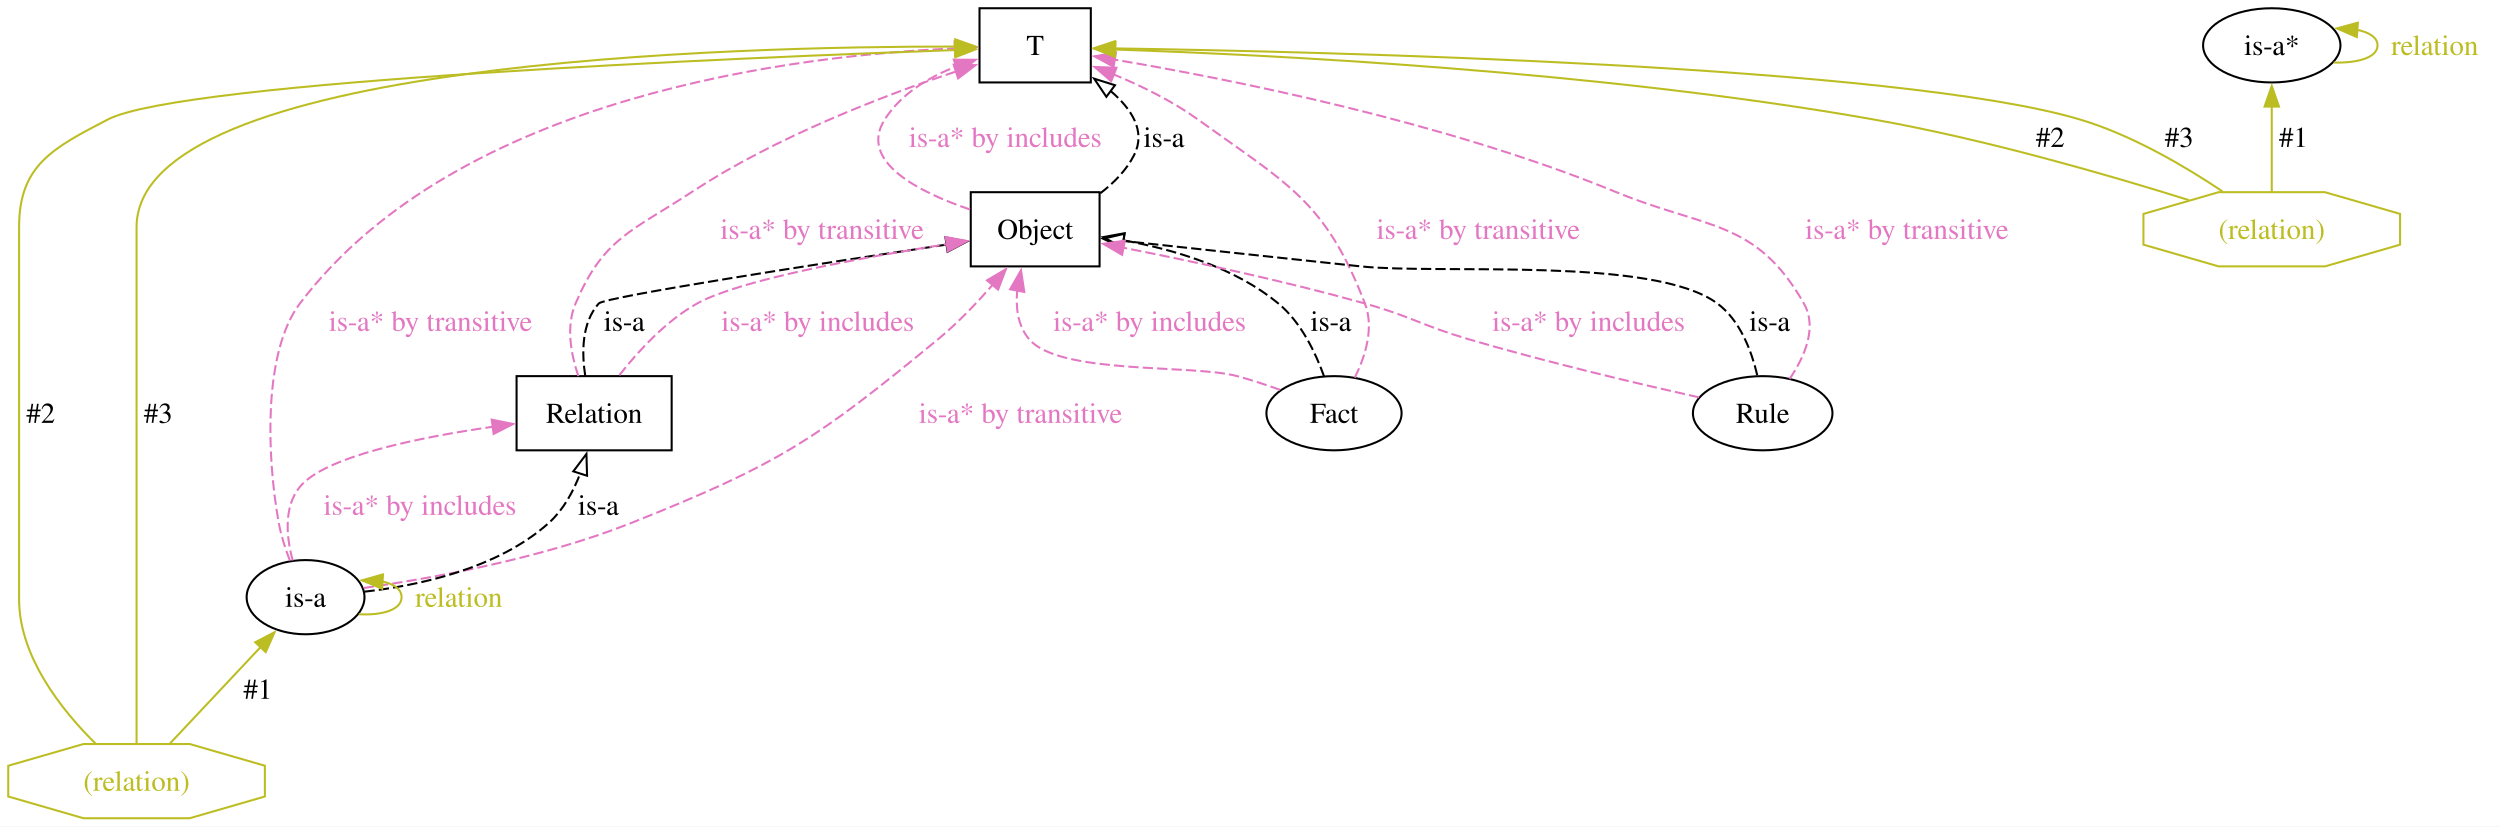
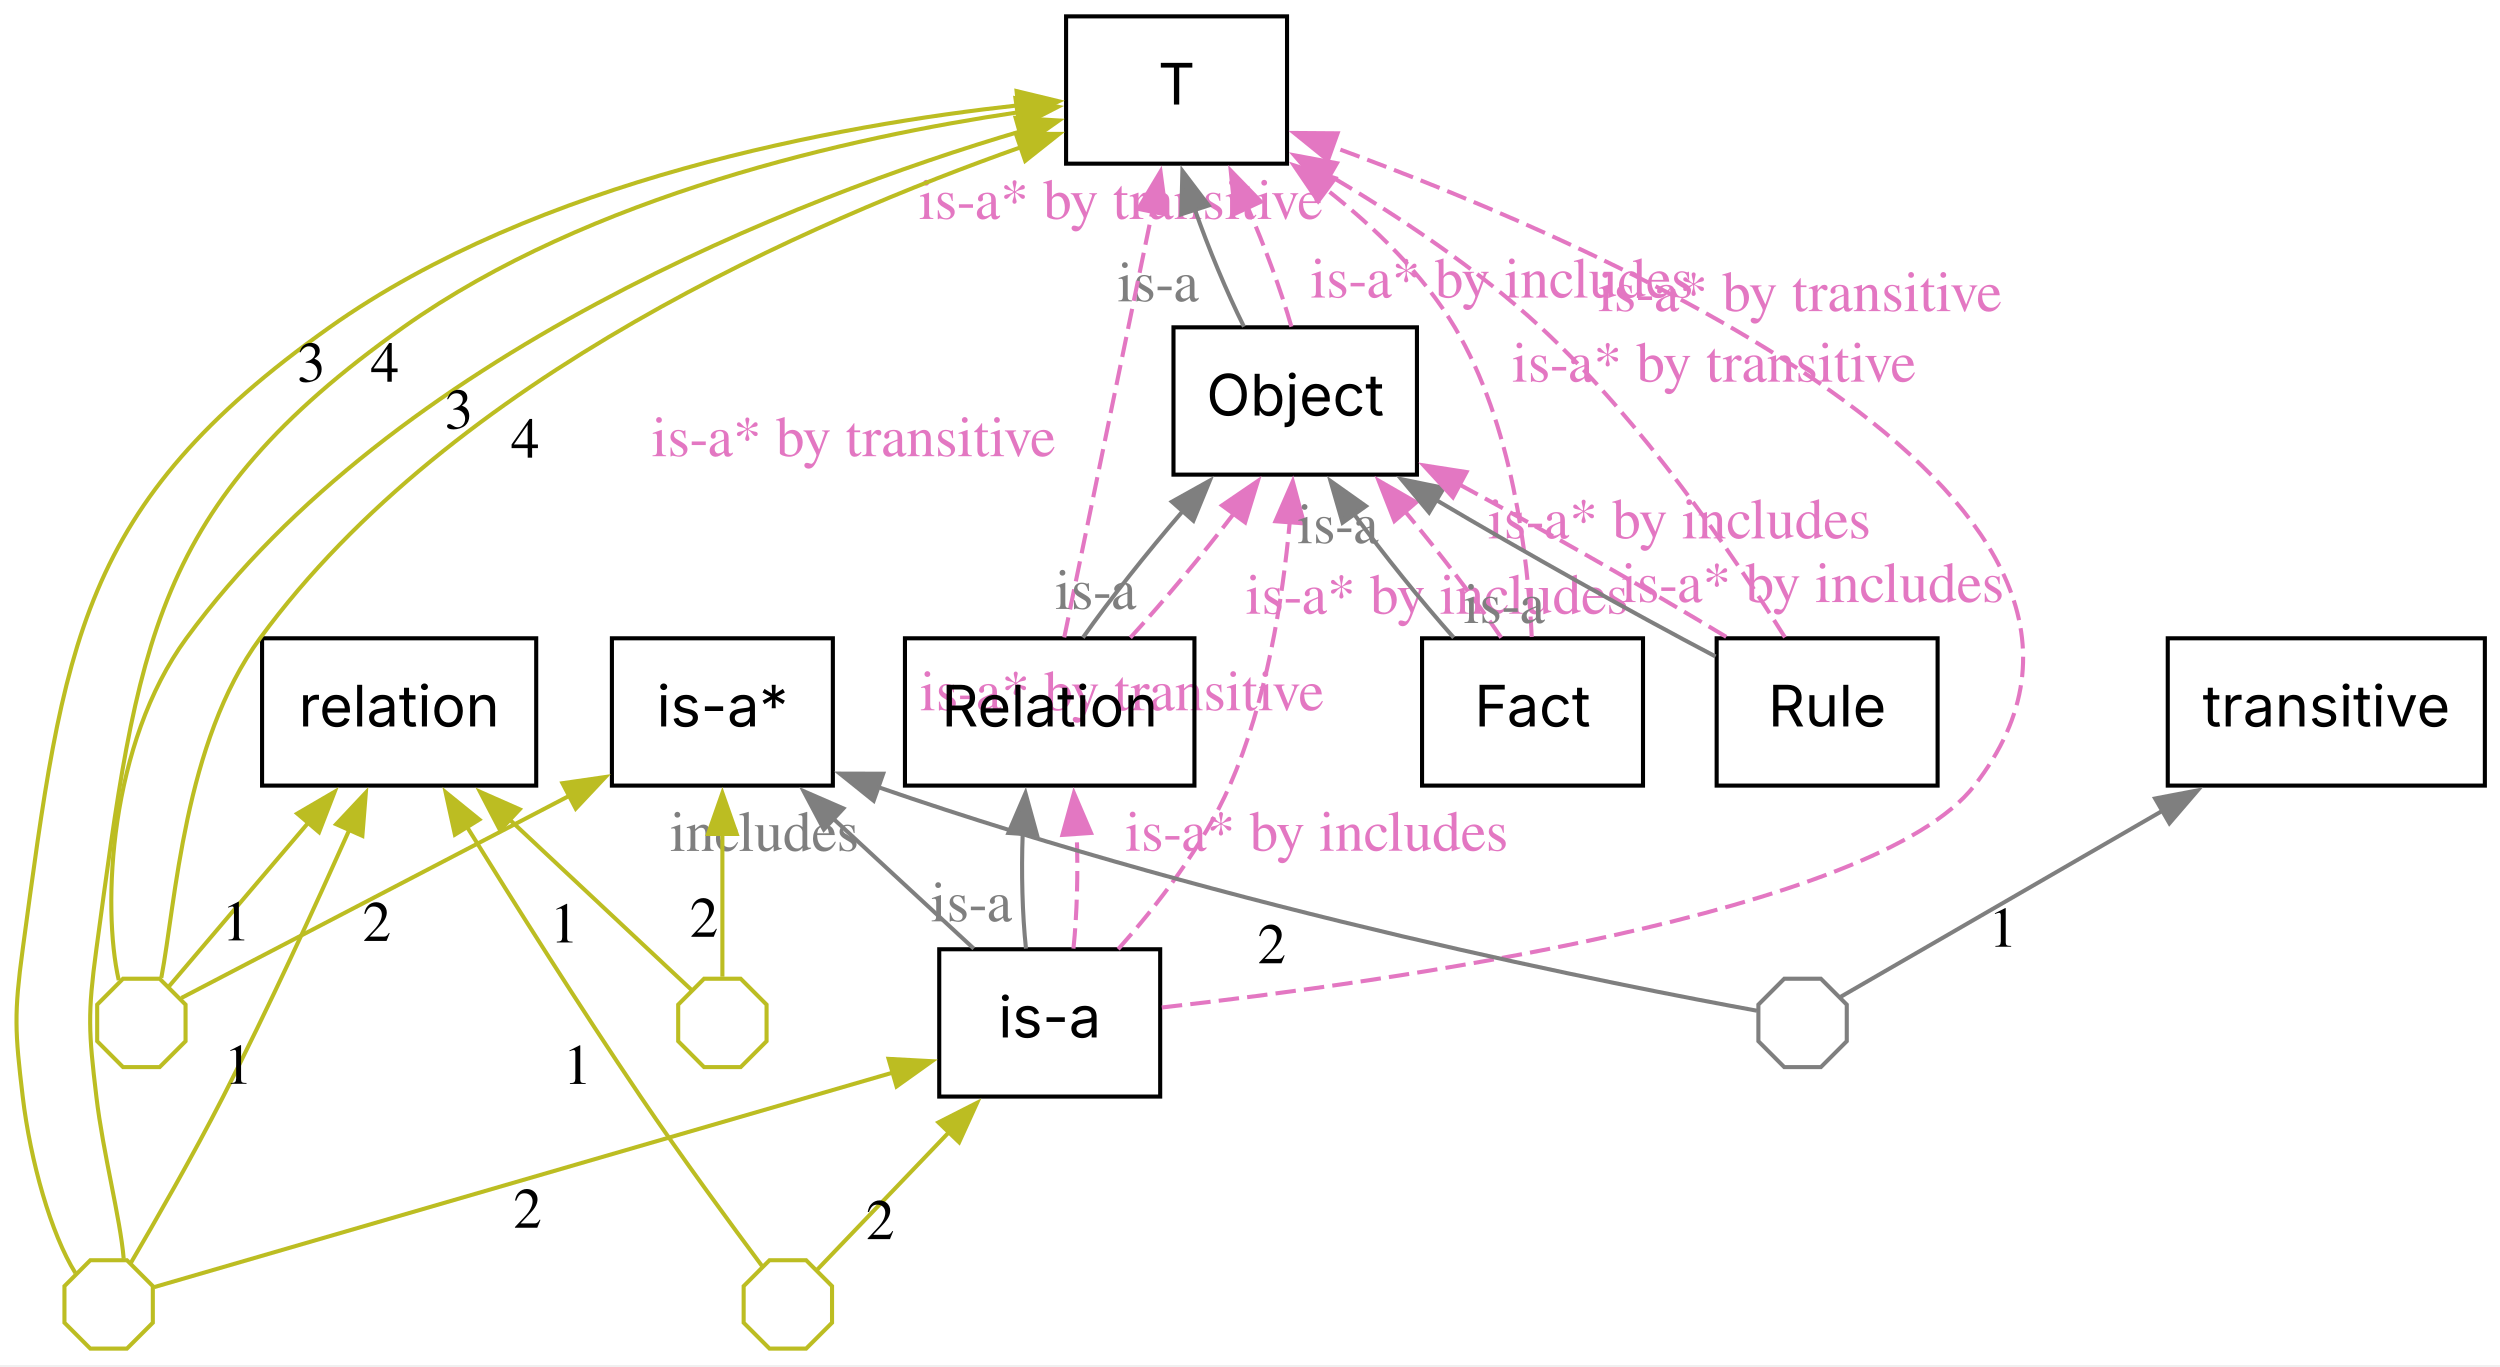
- <svg xmlns="http://www.w3.org/2000/svg" width="1213pt" height="401pt" viewBox="0.00 0.00 1213.00 401.00">
-   <g id="graph0" class="graph" transform="scale(1 1) rotate(0) translate(4 397)">
-     <polygon fill="white" stroke="none" points="-4,4 -4,-397 1209.08,-397 1209.08,4 -4,4" />
+ <svg xmlns="http://www.w3.org/2000/svg" width="611pt" height="334pt" viewBox="0.00 0.00 611.00 334.00">
+   <g id="graph0" class="graph" transform="scale(1 1) rotate(0) translate(4 329.6)">
+     <polygon fill="white" stroke="none" points="-4,4 -4,-329.6 607.3,-329.6 607.3,4 -4,4" />
    <g id="node1" class="node">
-       <polygon fill="none" stroke="black" points="529.51,-303.75 467.01,-303.75 467.01,-267.75 529.51,-267.75 529.51,-303.75" />
-       <text xml:space="preserve" text-anchor="middle" x="498.26" y="-281.07" font-family="Times,serif" font-size="14.00">Object</text>
+       <polygon fill="none" stroke="#bcbd22" points="33.35,-6.33 33.35,-15.27 27.02,-21.6 18.07,-21.6 11.75,-15.27 11.75,-6.33 18.07,0 27.02,0 33.35,-6.33" />
+     </g>
+     <g id="node2" class="node">
+       <polygon fill="none" stroke="black" points="127.05,-173.6 60.05,-173.6 60.05,-137.6 127.05,-137.6 127.05,-173.6" />
+       <text xml:space="preserve" text-anchor="middle" x="93.55" y="-152.05" font-family="Inter" font-size="14.00">relation</text>
+     </g>
+     <g id="edge1" class="edge">
+       <path fill="none" stroke="#bcbd22" d="M27.93,-20.86C33.73,-30.75 43.14,-47.12 50.55,-61.6 61.6,-83.21 73.08,-108.21 81.4,-126.84" />
+       <polygon fill="#bcbd22" stroke="#bcbd22" points="78.16,-128.16 85.41,-135.88 84.56,-125.32 78.16,-128.16" />
+       <text xml:space="preserve" text-anchor="middle" x="54.23" y="-64.72" font-family="Times,serif" font-size="14.00">1</text>
    </g>
    <g id="node3" class="node">
-       <polygon fill="none" stroke="black" points="525.26,-393 471.26,-393 471.26,-357 525.26,-357 525.26,-393" />
-       <text xml:space="preserve" text-anchor="middle" x="498.26" y="-370.32" font-family="Times,serif" font-size="14.00">T</text>
+       <polygon fill="none" stroke="black" points="279.55,-97.6 225.55,-97.6 225.55,-61.6 279.55,-61.6 279.55,-97.6" />
+       <text xml:space="preserve" text-anchor="middle" x="252.55" y="-76.05" font-family="Inter" font-size="14.00">is-a</text>
+     </g>
+     <g id="edge2" class="edge">
+       <path fill="none" stroke="#bcbd22" d="M33.64,-15.02C65.89,-24.39 160.75,-51.94 214.41,-67.52" />
+       <polygon fill="#bcbd22" stroke="#bcbd22" points="213.17,-70.81 223.75,-70.24 215.12,-64.08 213.17,-70.81" />
+       <text xml:space="preserve" text-anchor="middle" x="124.93" y="-29.54" font-family="Times,serif" font-size="14.00">2</text>
+     </g>
+     <g id="node4" class="node">
+       <polygon fill="none" stroke="black" points="310.55,-325.6 256.55,-325.6 256.55,-289.6 310.55,-289.6 310.55,-325.6" />
+       <text xml:space="preserve" text-anchor="middle" x="283.55" y="-304.05" font-family="Inter" font-size="14.00">T</text>
+     </g>
+     <g id="edge3" class="edge">
+       <path fill="none" stroke="#bcbd22" d="M14.43,-18.47C8.49,-27.94 3.41,-45.88 1.55,-61.6 -0.34,-77.49 -0.6,-81.75 1.55,-97.6 11.67,-172.25 15.09,-206.03 76.55,-249.6 127.31,-285.59 200.51,-298.99 245.04,-303.88" />
+       <polygon fill="#bcbd22" stroke="#bcbd22" points="244.45,-307.34 254.75,-304.85 245.14,-300.37 244.45,-307.34" />
+       <text xml:space="preserve" text-anchor="middle" x="72.08" y="-236.33" font-family="Times,serif" font-size="14.00">3</text>
+     </g>
+     <g id="edge4" class="edge">
+       <path fill="none" stroke="#bcbd22" d="M26.23,-21.97C25.39,-31.95 21.2,-47.65 19.55,-61.6 17.66,-77.49 17.4,-81.75 19.55,-97.6 29.67,-172.25 33.09,-206.03 94.55,-249.6 140.23,-281.99 204.08,-296.08 244.74,-302.14" />
+       <polygon fill="#bcbd22" stroke="#bcbd22" points="244.18,-305.59 254.57,-303.5 245.14,-298.66 244.18,-305.59" />
+       <text xml:space="preserve" text-anchor="middle" x="90.06" y="-236.31" font-family="Times,serif" font-size="14.00">4</text>
+     </g>
+     <g id="edge30" class="edge">
+       <path fill="none" stroke="#e377c2" stroke-dasharray="5,2" d="M279.95,-83.37C334.65,-89.52 454.17,-106.32 478.55,-137.6 531.99,-206.2 392.27,-267.93 321.59,-293.77" />
+       <polygon fill="#e377c2" stroke="#e377c2" points="320.54,-290.43 312.31,-297.1 322.9,-297.02 320.54,-290.43" />
+       <text xml:space="preserve" text-anchor="middle" x="269.94" y="-276.09" font-family="Times,serif" font-size="14.00" fill="#e377c2">is-a* by transitive</text>
+     </g>
+     <g id="node7" class="node">
+       <polygon fill="none" stroke="black" points="199.55,-173.6 145.55,-173.6 145.55,-137.6 199.55,-137.6 199.55,-173.6" />
+       <text xml:space="preserve" text-anchor="middle" x="172.55" y="-152.05" font-family="Inter" font-size="14.00">is-a*</text>
+     </g>
+     <g id="edge18" class="edge">
+       <path fill="none" stroke="#7f7f7f" d="M233.99,-97.76C223.77,-107.22 210.89,-119.14 199.56,-129.61" />
+       <polygon fill="#7f7f7f" stroke="#7f7f7f" points="197.35,-126.89 192.39,-136.25 202.11,-132.02 197.35,-126.89" />
+       <text xml:space="preserve" text-anchor="middle" x="182.83" y="-121.63" font-family="Times,serif" font-size="14.00" fill="#7f7f7f">includes</text>
+     </g>
+     <g id="node9" class="node">
+       <polygon fill="none" stroke="black" points="342.3,-249.6 282.8,-249.6 282.8,-213.6 342.3,-213.6 342.3,-249.6" />
+       <text xml:space="preserve" text-anchor="middle" x="312.55" y="-228.05" font-family="Inter" font-size="14.00">Object</text>
+     </g>
+     <g id="edge29" class="edge">
+       <path fill="none" stroke="#e377c2" stroke-dasharray="5,2" d="M269.28,-97.62C278.77,-108.25 290.01,-122.72 296.55,-137.6 305.52,-158.03 309.47,-183.03 311.21,-201.97" />
+       <polygon fill="#e377c2" stroke="#e377c2" points="307.72,-202.21 311.95,-211.92 314.7,-201.69 307.72,-202.21" />
+       <text xml:space="preserve" text-anchor="middle" x="270.22" y="-156.01" font-family="Times,serif" font-size="14.00" fill="#e377c2">is-a* by transitive</text>
+     </g>
+     <g id="node10" class="node">
+       <polygon fill="none" stroke="black" points="287.92,-173.6 217.17,-173.6 217.17,-137.6 287.92,-137.6 287.92,-173.6" />
+       <text xml:space="preserve" text-anchor="middle" x="252.55" y="-152.05" font-family="Inter" font-size="14.00">Relation</text>
+     </g>
+     <g id="edge17" class="edge">
+       <path fill="none" stroke="#7f7f7f" d="M246.75,-97.76C245.86,-106.11 245.59,-116.37 245.95,-125.86" />
+       <polygon fill="#7f7f7f" stroke="#7f7f7f" points="242.45,-126.03 246.63,-135.76 249.44,-125.55 242.45,-126.03" />
+       <text xml:space="preserve" text-anchor="middle" x="233.42" y="-104.43" font-family="Times,serif" font-size="14.00" fill="#7f7f7f">is-a</text>
+     </g>
+     <g id="edge25" class="edge">
+       <path fill="none" stroke="#e377c2" stroke-dasharray="5,2" d="M258.35,-97.76C259.23,-106.11 259.5,-116.37 259.15,-125.86" />
+       <polygon fill="#e377c2" stroke="#e377c2" points="255.66,-125.55 258.47,-135.76 262.64,-126.03 255.66,-125.55" />
+       <text xml:space="preserve" text-anchor="middle" x="317.8" y="-121.68" font-family="Times,serif" font-size="14.00" fill="#e377c2">is-a* by includes</text>
+     </g>
+     <g id="node5" class="node">
+       <polygon fill="none" stroke="#bcbd22" points="199.35,-6.33 199.35,-15.27 193.02,-21.6 184.07,-21.6 177.75,-15.27 177.75,-6.33 184.07,0 193.02,0 199.35,-6.33" />
+     </g>
+     <g id="edge5" class="edge">
+       <path fill="none" stroke="#bcbd22" d="M182.27,-20.15C174.96,-29.95 162.6,-46.76 152.55,-61.6 137.7,-83.5 121.67,-108.9 110.07,-127.61" />
+       <polygon fill="#bcbd22" stroke="#bcbd22" points="107.18,-125.62 104.91,-135.97 113.14,-129.3 107.18,-125.62" />
+       <text xml:space="preserve" text-anchor="middle" x="137.13" y="-64.68" font-family="Times,serif" font-size="14.00">1</text>
+     </g>
+     <g id="edge6" class="edge">
+       <path fill="none" stroke="#bcbd22" d="M195.64,-19.2C203.47,-27.37 216.5,-40.97 228.12,-53.1" />
+       <polygon fill="#bcbd22" stroke="#bcbd22" points="225.36,-55.28 234.8,-60.08 230.41,-50.44 225.36,-55.28" />
+       <text xml:space="preserve" text-anchor="middle" x="211.13" y="-26.76" font-family="Times,serif" font-size="14.00">2</text>
+     </g>
+     <g id="node6" class="node">
+       <polygon fill="none" stroke="#bcbd22" points="41.35,-75.13 41.35,-84.07 35.02,-90.4 26.07,-90.4 19.75,-84.07 19.75,-75.13 26.07,-68.8 35.02,-68.8 41.35,-75.13" />
+     </g>
+     <g id="edge7" class="edge">
+       <path fill="none" stroke="#bcbd22" d="M37.29,-88.52C45.44,-98.09 59.56,-114.68 71.61,-128.84" />
+       <polygon fill="#bcbd22" stroke="#bcbd22" points="68.65,-130.76 77.8,-136.1 73.98,-126.22 68.65,-130.76" />
+       <text xml:space="preserve" text-anchor="middle" x="53.69" y="-99.77" font-family="Times,serif" font-size="14.00">1</text>
    </g>
    <g id="edge9" class="edge">
-       <path fill="none" stroke="black" stroke-dasharray="5,2" d="M529.83,-303.2C536.43,-308.22 542.52,-314.4 546.26,-321.75 552.11,-333.24 545.14,-344.08 534.87,-352.86" />
-       <polygon fill="none" stroke="black" points="532.8,-350.04 526.88,-358.83 536.99,-355.65 532.8,-350.04" />
-       <text xml:space="preserve" text-anchor="middle" x="560.76" y="-325.7" font-family="Times,serif" font-size="14.00">is-a</text>
+       <path fill="none" stroke="#bcbd22" d="M25.02,-90.05C20.91,-108.08 22.72,-147.88 41.55,-173.6 92.28,-242.9 190.8,-281.37 245.32,-297.47" />
+       <polygon fill="#bcbd22" stroke="#bcbd22" points="244.22,-300.79 254.8,-300.15 246.13,-294.06 244.22,-300.79" />
+       <text xml:space="preserve" text-anchor="middle" x="108.15" y="-224.86" font-family="Times,serif" font-size="14.00">3</text>
+     </g>
+     <g id="edge10" class="edge">
+       <path fill="none" stroke="#bcbd22" d="M35.42,-90.62C38.95,-108.91 40.91,-148.15 59.55,-173.6 106.61,-237.89 194.82,-275.65 245.48,-293.62" />
+       <polygon fill="#bcbd22" stroke="#bcbd22" points="244.27,-296.91 254.86,-296.87 246.56,-290.29 244.27,-296.91" />
+       <text xml:space="preserve" text-anchor="middle" x="124.36" y="-217.74" font-family="Times,serif" font-size="14.00">4</text>
+     </g>
+     <g id="edge8" class="edge">
+       <path fill="none" stroke="#bcbd22" d="M40.31,-85.69C59.59,-95.73 103.46,-118.59 135.39,-135.24" />
+       <polygon fill="#bcbd22" stroke="#bcbd22" points="133.47,-138.18 143.96,-139.7 136.71,-131.98 133.47,-138.18" />
+       <text xml:space="preserve" text-anchor="middle" x="88.09" y="-99.63" font-family="Times,serif" font-size="14.00">2</text>
+     </g>
+     <g id="node8" class="node">
+       <polygon fill="none" stroke="#bcbd22" points="183.35,-75.13 183.35,-84.07 177.02,-90.4 168.07,-90.4 161.75,-84.07 161.75,-75.13 168.07,-68.8 177.02,-68.8 183.35,-75.13" />
+     </g>
+     <g id="edge11" class="edge">
+       <path fill="none" stroke="#bcbd22" d="M164.97,-87.7C154.81,-97.22 136.21,-114.64 120.54,-129.31" />
+       <polygon fill="#bcbd22" stroke="#bcbd22" points="118.22,-126.69 113.32,-136.08 123.01,-131.8 118.22,-126.69" />
+       <text xml:space="preserve" text-anchor="middle" x="133.92" y="-99.26" font-family="Times,serif" font-size="14.00">1</text>
+     </g>
+     <g id="edge12" class="edge">
+       <path fill="none" stroke="#bcbd22" d="M172.55,-90.89C172.55,-99.98 172.55,-113.67 172.55,-126.04" />
+       <polygon fill="#bcbd22" stroke="#bcbd22" points="169.05,-125.78 172.55,-135.78 176.05,-125.78 169.05,-125.78" />
+       <text xml:space="preserve" text-anchor="middle" x="168.05" y="-100.64" font-family="Times,serif" font-size="14.00">2</text>
+     </g>
+     <g id="edge13" class="edge">
+       <path fill="none" stroke="#7f7f7f" d="M300.02,-249.76C295.77,-258.29 291.39,-268.82 287.99,-278.49" />
+       <polygon fill="#7f7f7f" stroke="#7f7f7f" points="284.71,-277.24 284.98,-287.83 291.38,-279.39 284.71,-277.24" />
+       <text xml:space="preserve" text-anchor="middle" x="279.05" y="-255.96" font-family="Times,serif" font-size="14.00" fill="#7f7f7f">is-a</text>
+     </g>
+     <g id="edge21" class="edge">
+       <path fill="none" stroke="#e377c2" stroke-dasharray="5,2" d="M311.62,-249.76C309.13,-258.48 305.15,-269.28 300.86,-279.12" />
+       <polygon fill="#e377c2" stroke="#e377c2" points="297.82,-277.36 296.79,-287.9 304.17,-280.3 297.82,-277.36" />
+       <text xml:space="preserve" text-anchor="middle" x="363.07" y="-256.88" font-family="Times,serif" font-size="14.00" fill="#e377c2">is-a* by includes</text>
+     </g>
+     <g id="edge26" class="edge">
+       <path fill="none" stroke="#e377c2" stroke-dasharray="5,2" d="M256.1,-173.81C261.35,-199.21 271.25,-247.08 277.61,-277.87" />
+       <polygon fill="#e377c2" stroke="#e377c2" points="274.18,-278.56 279.63,-287.65 281.03,-277.15 274.18,-278.56" />
+       <text xml:space="preserve" text-anchor="middle" x="204.63" y="-218.11" font-family="Times,serif" font-size="14.00" fill="#e377c2">is-a* by transitive</text>
    </g>
    <g id="edge14" class="edge">
-       <path fill="none" stroke="#e377c2" stroke-dasharray="5,2" d="M466.64,-295.35C441.49,-303.91 412.47,-318.69 425.26,-339 433.12,-351.48 446.8,-359.61 460.21,-364.86" />
-       <polygon fill="#e377c2" stroke="#e377c2" points="458.77,-368.07 469.36,-367.99 461.03,-361.44 458.77,-368.07" />
-       <text xml:space="preserve" text-anchor="middle" x="483.76" y="-325.7" font-family="Times,serif" font-size="14.00" fill="#e377c2">is-a* by includes</text>
-     </g>
-     <g id="node2" class="node">
-       <polygon fill="none" stroke="black" points="321.89,-214.5 246.64,-214.5 246.64,-178.5 321.89,-178.5 321.89,-214.5" />
-       <text xml:space="preserve" text-anchor="middle" x="284.26" y="-191.82" font-family="Times,serif" font-size="14.00">Relation</text>
-     </g>
-     <g id="edge10" class="edge">
-       <path fill="none" stroke="black" stroke-dasharray="5,2" d="M279.96,-214.59C278.2,-225.92 278.2,-240.37 286.51,-249.75 289.31,-252.91 394.36,-269.15 455.42,-278.36" />
-       <polygon fill="none" stroke="black" points="454.74,-281.79 465.15,-279.82 455.78,-274.87 454.74,-281.79" />
-       <text xml:space="preserve" text-anchor="middle" x="298.89" y="-236.45" font-family="Times,serif" font-size="14.00">is-a</text>
+       <path fill="none" stroke="#7f7f7f" d="M260.66,-173.76C267.13,-182.94 276.23,-194.44 285.06,-204.68" />
+       <polygon fill="#7f7f7f" stroke="#7f7f7f" points="282.42,-206.98 291.68,-212.14 287.66,-202.34 282.42,-206.98" />
+       <text xml:space="preserve" text-anchor="middle" x="263.8" y="-180.77" font-family="Times,serif" font-size="14.00" fill="#7f7f7f">is-a</text>
+     </g>
+     <g id="edge22" class="edge">
+       <path fill="none" stroke="#e377c2" stroke-dasharray="5,2" d="M272.26,-173.76C280.51,-182.76 289.84,-193.97 297.53,-204.06" />
+       <polygon fill="#e377c2" stroke="#e377c2" points="294.67,-206.08 303.42,-212.05 300.31,-201.93 294.67,-206.08" />
+       <text xml:space="preserve" text-anchor="middle" x="347.23" y="-179.6" font-family="Times,serif" font-size="14.00" fill="#e377c2">is-a* by includes</text>
+     </g>
+     <g id="node11" class="node">
+       <polygon fill="none" stroke="black" points="397.55,-173.6 343.55,-173.6 343.55,-137.6 397.55,-137.6 397.55,-173.6" />
+       <text xml:space="preserve" text-anchor="middle" x="370.55" y="-152.05" font-family="Inter" font-size="14.00">Fact</text>
+     </g>
+     <g id="edge27" class="edge">
+       <path fill="none" stroke="#e377c2" stroke-dasharray="5,2" d="M370.36,-173.93C369.43,-193.59 365.63,-225.96 351.55,-249.6 343.77,-262.65 331.89,-274.11 320.23,-283.26" />
+       <polygon fill="#e377c2" stroke="#e377c2" points="318.17,-280.43 312.22,-289.19 322.34,-286.05 318.17,-280.43" />
+       <text xml:space="preserve" text-anchor="middle" x="414.91" y="-236.32" font-family="Times,serif" font-size="14.00" fill="#e377c2">is-a* by transitive</text>
    </g>
    <g id="edge15" class="edge">
-       <path fill="none" stroke="#e377c2" stroke-dasharray="5,2" d="M296.5,-214.94C305.59,-226.57 319.02,-241.25 334.26,-249.75 354.71,-261.16 414.22,-272.05 455.63,-278.57" />
-       <polygon fill="#e377c2" stroke="#e377c2" points="454.87,-281.99 465.28,-280.06 455.93,-275.07 454.87,-281.99" />
-       <text xml:space="preserve" text-anchor="middle" x="392.76" y="-236.45" font-family="Times,serif" font-size="14.00" fill="#e377c2">is-a* by includes</text>
+       <path fill="none" stroke="#7f7f7f" d="M351.29,-173.76C343.29,-182.76 334.26,-193.97 326.84,-204.06" />
+       <polygon fill="#7f7f7f" stroke="#7f7f7f" points="324.12,-201.86 321.18,-212.04 329.82,-205.91 324.12,-201.86" />
+       <text xml:space="preserve" text-anchor="middle" x="322.97" y="-196.85" font-family="Times,serif" font-size="14.00" fill="#7f7f7f">is-a</text>
+     </g>
+     <g id="edge23" class="edge">
+       <path fill="none" stroke="#e377c2" stroke-dasharray="5,2" d="M362.9,-173.76C356.67,-182.94 347.89,-194.44 339.33,-204.68" />
+       <polygon fill="#e377c2" stroke="#e377c2" points="336.8,-202.26 332.93,-212.13 342.11,-206.83 336.8,-202.26" />
+       <text xml:space="preserve" text-anchor="middle" x="406.43" y="-198.02" font-family="Times,serif" font-size="14.00" fill="#e377c2">is-a* by includes</text>
+     </g>
+     <g id="node12" class="node">
+       <polygon fill="none" stroke="black" points="469.55,-173.6 415.55,-173.6 415.55,-137.6 469.55,-137.6 469.55,-173.6" />
+       <text xml:space="preserve" text-anchor="middle" x="442.55" y="-152.05" font-family="Inter" font-size="14.00">Rule</text>
+     </g>
+     <g id="edge28" class="edge">
+       <path fill="none" stroke="#e377c2" stroke-dasharray="5,2" d="M432.24,-173.83C419.81,-193.68 397.44,-226.52 372.55,-249.6 357.02,-263.99 337.42,-276.99 320.56,-286.92" />
+       <polygon fill="#e377c2" stroke="#e377c2" points="319.25,-283.64 312.32,-291.65 322.74,-289.71 319.25,-283.64" />
+       <text xml:space="preserve" text-anchor="middle" x="435.91" y="-253.56" font-family="Times,serif" font-size="14.00" fill="#e377c2">is-a* by transitive</text>
+     </g>
+     <g id="edge16" class="edge">
+       <path fill="none" stroke="#7f7f7f" d="M415.28,-169.15C395.32,-179.62 368.27,-194.81 346.88,-207.47" />
+       <polygon fill="#7f7f7f" stroke="#7f7f7f" points="345.27,-204.35 338.49,-212.48 348.87,-210.35 345.27,-204.35" />
+       <text xml:space="preserve" text-anchor="middle" x="363.64" y="-177.34" font-family="Times,serif" font-size="14.00" fill="#7f7f7f">is-a</text>
+     </g>
+     <g id="edge24" class="edge">
+       <path fill="none" stroke="#e377c2" stroke-dasharray="5,2" d="M417.89,-173.95C399.45,-185.11 374.01,-199.63 352.69,-211.18" />
+       <polygon fill="#e377c2" stroke="#e377c2" points="351.1,-208.06 343.94,-215.86 354.41,-214.23 351.1,-208.06" />
+       <text xml:space="preserve" text-anchor="middle" x="439" y="-182.45" font-family="Times,serif" font-size="14.00" fill="#e377c2">is-a* by includes</text>
+     </g>
+     <g id="node13" class="node">
+       <polygon fill="none" stroke="#7f7f7f" points="447.35,-75.13 447.35,-84.07 441.02,-90.4 432.07,-90.4 425.75,-84.07 425.75,-75.13 432.07,-68.8 441.02,-68.8 447.35,-75.13" />
+     </g>
+     <g id="edge20" class="edge">
+       <path fill="none" stroke="#7f7f7f" d="M425.4,-82.58C393.28,-88.45 297.7,-107.07 210.67,-137.21" />
+       <polygon fill="#7f7f7f" stroke="#7f7f7f" points="209.52,-133.9 201.26,-140.53 211.85,-140.5 209.52,-133.9" />
+       <text xml:space="preserve" text-anchor="middle" x="306.81" y="-94.18" font-family="Times,serif" font-size="14.00">2</text>
+     </g>
+     <g id="node14" class="node">
+       <polygon fill="none" stroke="black" points="603.3,-173.6 525.8,-173.6 525.8,-137.6 603.3,-137.6 603.3,-173.6" />
+       <text xml:space="preserve" text-anchor="middle" x="564.55" y="-152.05" font-family="Inter" font-size="14.00">transitive</text>
    </g>
    <g id="edge19" class="edge">
-       <path fill="none" stroke="#e377c2" stroke-dasharray="5,2" d="M276.62,-214.53C273.04,-225.03 270.5,-238.57 275.26,-249.75 288.85,-281.63 302.56,-284.7 331.51,-303.75 372.24,-330.54 424.88,-350.67 460.01,-362.37" />
-       <polygon fill="#e377c2" stroke="#e377c2" points="458.73,-365.63 469.32,-365.4 460.9,-358.97 458.73,-365.63" />
-       <text xml:space="preserve" text-anchor="middle" x="394.89" y="-281.07" font-family="Times,serif" font-size="14.00" fill="#e377c2">is-a* by transitive</text>
-     </g>
-     <g id="node4" class="node">
-       <ellipse fill="none" stroke="black" cx="643.26" cy="-196.5" rx="32.79" ry="18" />
-       <text xml:space="preserve" text-anchor="middle" x="643.26" y="-191.82" font-family="Times,serif" font-size="14.00">Fact</text>
-     </g>
-     <g id="edge11" class="edge">
-       <path fill="none" stroke="black" stroke-dasharray="5,2" d="M638.44,-214.35C634.32,-225.87 627.28,-240.64 616.26,-249.75 595.01,-267.33 565.2,-276.08 540.85,-280.43" />
-       <polygon fill="none" stroke="black" points="540.58,-276.93 531.25,-281.95 541.67,-283.85 540.58,-276.93" />
-       <text xml:space="preserve" text-anchor="middle" x="641.77" y="-236.45" font-family="Times,serif" font-size="14.00">is-a</text>
-     </g>
-     <g id="edge16" class="edge">
-       <path fill="none" stroke="#e377c2" stroke-dasharray="5,2" d="M617.16,-207.83C610.43,-210.25 603.13,-212.66 596.26,-214.5 574.24,-220.4 509.9,-215.02 495.26,-232.5 489.81,-239.01 488.74,-247.74 489.58,-256.19" />
-       <polygon fill="#e377c2" stroke="#e377c2" points="486.1,-256.65 491.39,-265.83 492.98,-255.35 486.1,-256.65" />
-       <text xml:space="preserve" text-anchor="middle" x="553.76" y="-236.45" font-family="Times,serif" font-size="14.00" fill="#e377c2">is-a* by includes</text>
-     </g>
-     <g id="edge20" class="edge">
-       <path fill="none" stroke="#e377c2" stroke-dasharray="5,2" d="M653.34,-213.75C658.49,-224.19 662.82,-237.95 658.26,-249.75 638.97,-299.72 620.69,-307.64 577.26,-339 564.88,-347.94 549.86,-355.3 536.25,-360.93" />
-       <polygon fill="#e377c2" stroke="#e377c2" points="535.15,-357.6 527.12,-364.52 537.71,-364.12 535.15,-357.6" />
-       <text xml:space="preserve" text-anchor="middle" x="713.26" y="-281.07" font-family="Times,serif" font-size="14.00" fill="#e377c2">is-a* by transitive</text>
-     </g>
-     <g id="node5" class="node">
-       <ellipse fill="none" stroke="black" cx="851.26" cy="-196.5" rx="33.85" ry="18" />
-       <text xml:space="preserve" text-anchor="middle" x="851.26" y="-191.82" font-family="Times,serif" font-size="14.00">Rule</text>
-     </g>
-     <g id="edge12" class="edge">
-       <path fill="none" stroke="black" stroke-dasharray="5,2" d="M848.62,-214.91C845.87,-226.69 840.33,-241.54 829.26,-249.75 798.21,-272.77 694.7,-263.68 656.26,-267.75 617.16,-271.89 572.64,-276.69 540.84,-280.13" />
-       <polygon fill="none" stroke="black" points="540.8,-276.61 531.24,-281.17 541.56,-283.57 540.8,-276.61" />
-       <text xml:space="preserve" text-anchor="middle" x="854.66" y="-236.45" font-family="Times,serif" font-size="14.00">is-a</text>
-     </g>
-     <g id="edge17" class="edge">
-       <path fill="none" stroke="#e377c2" stroke-dasharray="5,2" d="M820.36,-204.2C791.25,-210.71 746.51,-221.25 708.26,-232.5 685.71,-239.13 680.89,-243.39 658.26,-249.75 618.83,-260.82 573.13,-270.51 540.69,-276.87" />
-       <polygon fill="#e377c2" stroke="#e377c2" points="540.44,-273.36 531.29,-278.69 541.77,-280.23 540.44,-273.36" />
-       <text xml:space="preserve" text-anchor="middle" x="766.76" y="-236.45" font-family="Times,serif" font-size="14.00" fill="#e377c2">is-a* by includes</text>
-     </g>
-     <g id="edge21" class="edge">
-       <path fill="none" stroke="#e377c2" stroke-dasharray="5,2" d="M864.32,-213.15C871.56,-223.83 877.89,-238.1 871.26,-249.75 847.99,-290.62 823.76,-285.88 780.26,-303.75 696.61,-338.12 591.84,-358.8 536.55,-368.11" />
-       <polygon fill="#e377c2" stroke="#e377c2" points="536.31,-364.6 527.02,-369.68 537.45,-371.51 536.31,-364.6" />
-       <text xml:space="preserve" text-anchor="middle" x="921.22" y="-281.07" font-family="Times,serif" font-size="14.00" fill="#e377c2">is-a* by transitive</text>
-     </g>
-     <g id="node6" class="node">
-       <ellipse fill="none" stroke="black" cx="144.26" cy="-107.25" rx="28.59" ry="18" />
-       <text xml:space="preserve" text-anchor="middle" x="144.26" y="-102.58" font-family="Times,serif" font-size="14.00">is-a</text>
-     </g>
-     <g id="edge22" class="edge">
-       <path fill="none" stroke="#e377c2" stroke-dasharray="5,2" d="M172.47,-111.71C204.71,-116.29 258.67,-125.9 302.26,-143.25 373.98,-171.8 391.67,-183.43 451.26,-232.5 460.73,-240.3 470,-250.02 477.78,-258.96" />
-       <polygon fill="#e377c2" stroke="#e377c2" points="474.91,-260.99 484.04,-266.39 480.27,-256.48 474.91,-260.99" />
-       <text xml:space="preserve" text-anchor="middle" x="491.15" y="-191.82" font-family="Times,serif" font-size="14.00" fill="#e377c2">is-a* by transitive</text>
-     </g>
-     <g id="edge13" class="edge">
-       <path fill="none" stroke="black" stroke-dasharray="5,2" d="M172.84,-109.92C199.04,-112.88 237.43,-121.01 262.26,-143.25 269.38,-149.62 274.26,-158.67 277.58,-167.45" />
-       <polygon fill="none" stroke="black" points="274.17,-168.29 280.54,-176.76 280.84,-166.17 274.17,-168.29" />
-       <text xml:space="preserve" text-anchor="middle" x="286.34" y="-147.2" font-family="Times,serif" font-size="14.00">is-a</text>
-     </g>
-     <g id="edge18" class="edge">
-       <path fill="none" stroke="#e377c2" stroke-dasharray="5,2" d="M138,-125.03C135,-136.22 133.52,-150.64 141.26,-160.5 152.92,-175.35 198.73,-184.72 235.41,-189.98" />
-       <polygon fill="#e377c2" stroke="#e377c2" points="234.57,-193.4 244.95,-191.28 235.51,-186.46 234.57,-193.4" />
-       <text xml:space="preserve" text-anchor="middle" x="199.76" y="-147.2" font-family="Times,serif" font-size="14.00" fill="#e377c2">is-a* by includes</text>
-     </g>
-     <g id="edge23" class="edge">
-       <path fill="none" stroke="#e377c2" stroke-dasharray="5,2" d="M136.66,-125C134.46,-130.67 132.36,-137.13 131.26,-143.25 125.12,-177.44 124.05,-226.73 141.51,-249.75 218.54,-351.31 384.23,-370.28 459.56,-373.52" />
-       <polygon fill="#e377c2" stroke="#e377c2" points="459.22,-377.01 469.34,-373.87 459.46,-370.02 459.22,-377.01" />
-       <text xml:space="preserve" text-anchor="middle" x="204.89" y="-236.45" font-family="Times,serif" font-size="14.00" fill="#e377c2">is-a* by transitive</text>
-     </g>
-     <g id="edge4" class="edge">
-       <path fill="none" stroke="#bcbd22" d="M170.13,-98.98C181.29,-98.31 190.85,-101.06 190.85,-107.25 190.85,-111.12 187.11,-113.64 181.59,-114.83" />
-       <polygon fill="#bcbd22" stroke="#bcbd22" points="181.41,-111.33 171.64,-115.43 181.83,-118.32 181.41,-111.33" />
-       <text xml:space="preserve" text-anchor="middle" x="218.6" y="-102.58" font-family="Times,serif" font-size="14.00" fill="#bcbd22">relation</text>
-     </g>
-     <g id="node7" class="node">
-       <polygon fill="none" stroke="#bcbd22" points="124.52,-10.54 124.52,-25.46 88.05,-36 36.47,-36 0,-25.46 0,-10.54 36.47,0 88.05,0 124.52,-10.54" />
-       <text xml:space="preserve" text-anchor="middle" x="62.26" y="-13.32" font-family="Times,serif" font-size="14.00" fill="#bcbd22">(relation)</text>
-     </g>
-     <g id="edge2" class="edge">
-       <path fill="none" stroke="#bcbd22" d="M42.32,-36.25C25.89,-52.47 5.26,-78.39 5.26,-106.25 5.26,-106.25 5.26,-106.25 5.26,-286.75 5.26,-316.83 21.58,-325.11 48.26,-339 84.28,-357.75 357.02,-369.08 459.5,-372.72" />
-       <polygon fill="#bcbd22" stroke="#bcbd22" points="459.22,-376.21 469.34,-373.06 459.46,-369.21 459.22,-376.21" />
-       <text xml:space="preserve" text-anchor="middle" x="15.76" y="-191.82" font-family="Times,serif" font-size="14.00">#2</text>
-     </g>
-     <g id="edge3" class="edge">
-       <path fill="none" stroke="#bcbd22" d="M62.26,-36.38C62.26,-53.99 62.26,-82.01 62.26,-106.25 62.26,-106.25 62.26,-106.25 62.26,-286.75 62.26,-367.4 352.72,-374.52 459.49,-374.41" />
-       <polygon fill="#bcbd22" stroke="#bcbd22" points="459.49,-377.91 469.47,-374.38 459.46,-370.91 459.49,-377.91" />
-       <text xml:space="preserve" text-anchor="middle" x="72.76" y="-191.82" font-family="Times,serif" font-size="14.00">#3</text>
-     </g>
-     <g id="edge1" class="edge">
-       <path fill="none" stroke="#bcbd22" d="M78.46,-36.24C91.1,-49.69 108.78,-68.5 122.63,-83.24" />
-       <polygon fill="#bcbd22" stroke="#bcbd22" points="119.84,-85.38 129.24,-90.27 124.94,-80.59 119.84,-85.38" />
-       <text xml:space="preserve" text-anchor="middle" x="121.11" y="-57.95" font-family="Times,serif" font-size="14.00">#1</text>
-     </g>
-     <g id="node8" class="node">
-       <polygon fill="none" stroke="#bcbd22" points="1160.52,-278.29 1160.52,-293.21 1124.05,-303.75 1072.47,-303.75 1036,-293.21 1036,-278.29 1072.47,-267.75 1124.05,-267.75 1160.52,-278.29" />
-       <text xml:space="preserve" text-anchor="middle" x="1098.26" y="-281.07" font-family="Times,serif" font-size="14.00" fill="#bcbd22">(relation)</text>
-     </g>
-     <g id="edge6" class="edge">
-       <path fill="none" stroke="#bcbd22" d="M1058.07,-299.89C1019.36,-312.01 958.93,-329.51 905.26,-339 771.3,-362.7 609.58,-370.53 536.92,-372.97" />
-       <polygon fill="#bcbd22" stroke="#bcbd22" points="537.02,-369.47 527.14,-373.28 537.25,-376.46 537.02,-369.47" />
-       <text xml:space="preserve" text-anchor="middle" x="990.79" y="-325.7" font-family="Times,serif" font-size="14.00">#2</text>
-     </g>
-     <g id="edge7" class="edge">
-       <path fill="none" stroke="#bcbd22" d="M1074.35,-304.13C1056.32,-316.22 1030.46,-331.47 1005.26,-339 917.64,-365.18 639.49,-371.91 536.82,-373.52" />
-       <polygon fill="#bcbd22" stroke="#bcbd22" points="536.93,-370.02 526.99,-373.67 537.04,-377.02 536.93,-370.02" />
-       <text xml:space="preserve" text-anchor="middle" x="1053.33" y="-325.7" font-family="Times,serif" font-size="14.00">#3</text>
-     </g>
-     <g id="node9" class="node">
-       <ellipse fill="none" stroke="black" cx="1098.26" cy="-375" rx="33.32" ry="18" />
-       <text xml:space="preserve" text-anchor="middle" x="1098.26" y="-370.32" font-family="Times,serif" font-size="14.00">is-a*</text>
-     </g>
-     <g id="edge5" class="edge">
-       <path fill="none" stroke="#bcbd22" d="M1098.26,-303.99C1098.26,-315.82 1098.26,-331.8 1098.26,-345.5" />
-       <polygon fill="#bcbd22" stroke="#bcbd22" points="1094.76,-345.28 1098.26,-355.28 1101.76,-345.28 1094.76,-345.28" />
-       <text xml:space="preserve" text-anchor="middle" x="1108.76" y="-325.7" font-family="Times,serif" font-size="14.00">#1</text>
-     </g>
-     <g id="edge8" class="edge">
-       <path fill="none" stroke="#bcbd22" d="M1128.31,-366.67C1139.92,-366.3 1149.58,-369.07 1149.58,-375 1149.58,-378.8 1145.62,-381.3 1139.72,-382.51" />
-       <polygon fill="#bcbd22" stroke="#bcbd22" points="1139.54,-379.02 1129.82,-383.23 1140.04,-386 1139.54,-379.02" />
-       <text xml:space="preserve" text-anchor="middle" x="1177.33" y="-370.32" font-family="Times,serif" font-size="14.00" fill="#bcbd22">relation</text>
+       <path fill="none" stroke="#7f7f7f" d="M445.75,-85.92C462.04,-95.34 496.83,-115.45 524.57,-131.49" />
+       <polygon fill="#7f7f7f" stroke="#7f7f7f" points="522.71,-134.45 533.12,-136.43 526.21,-128.39 522.71,-134.45" />
+       <text xml:space="preserve" text-anchor="middle" x="485.51" y="-98.21" font-family="Times,serif" font-size="14.00">1</text>
    </g>
  </g>
</svg>
